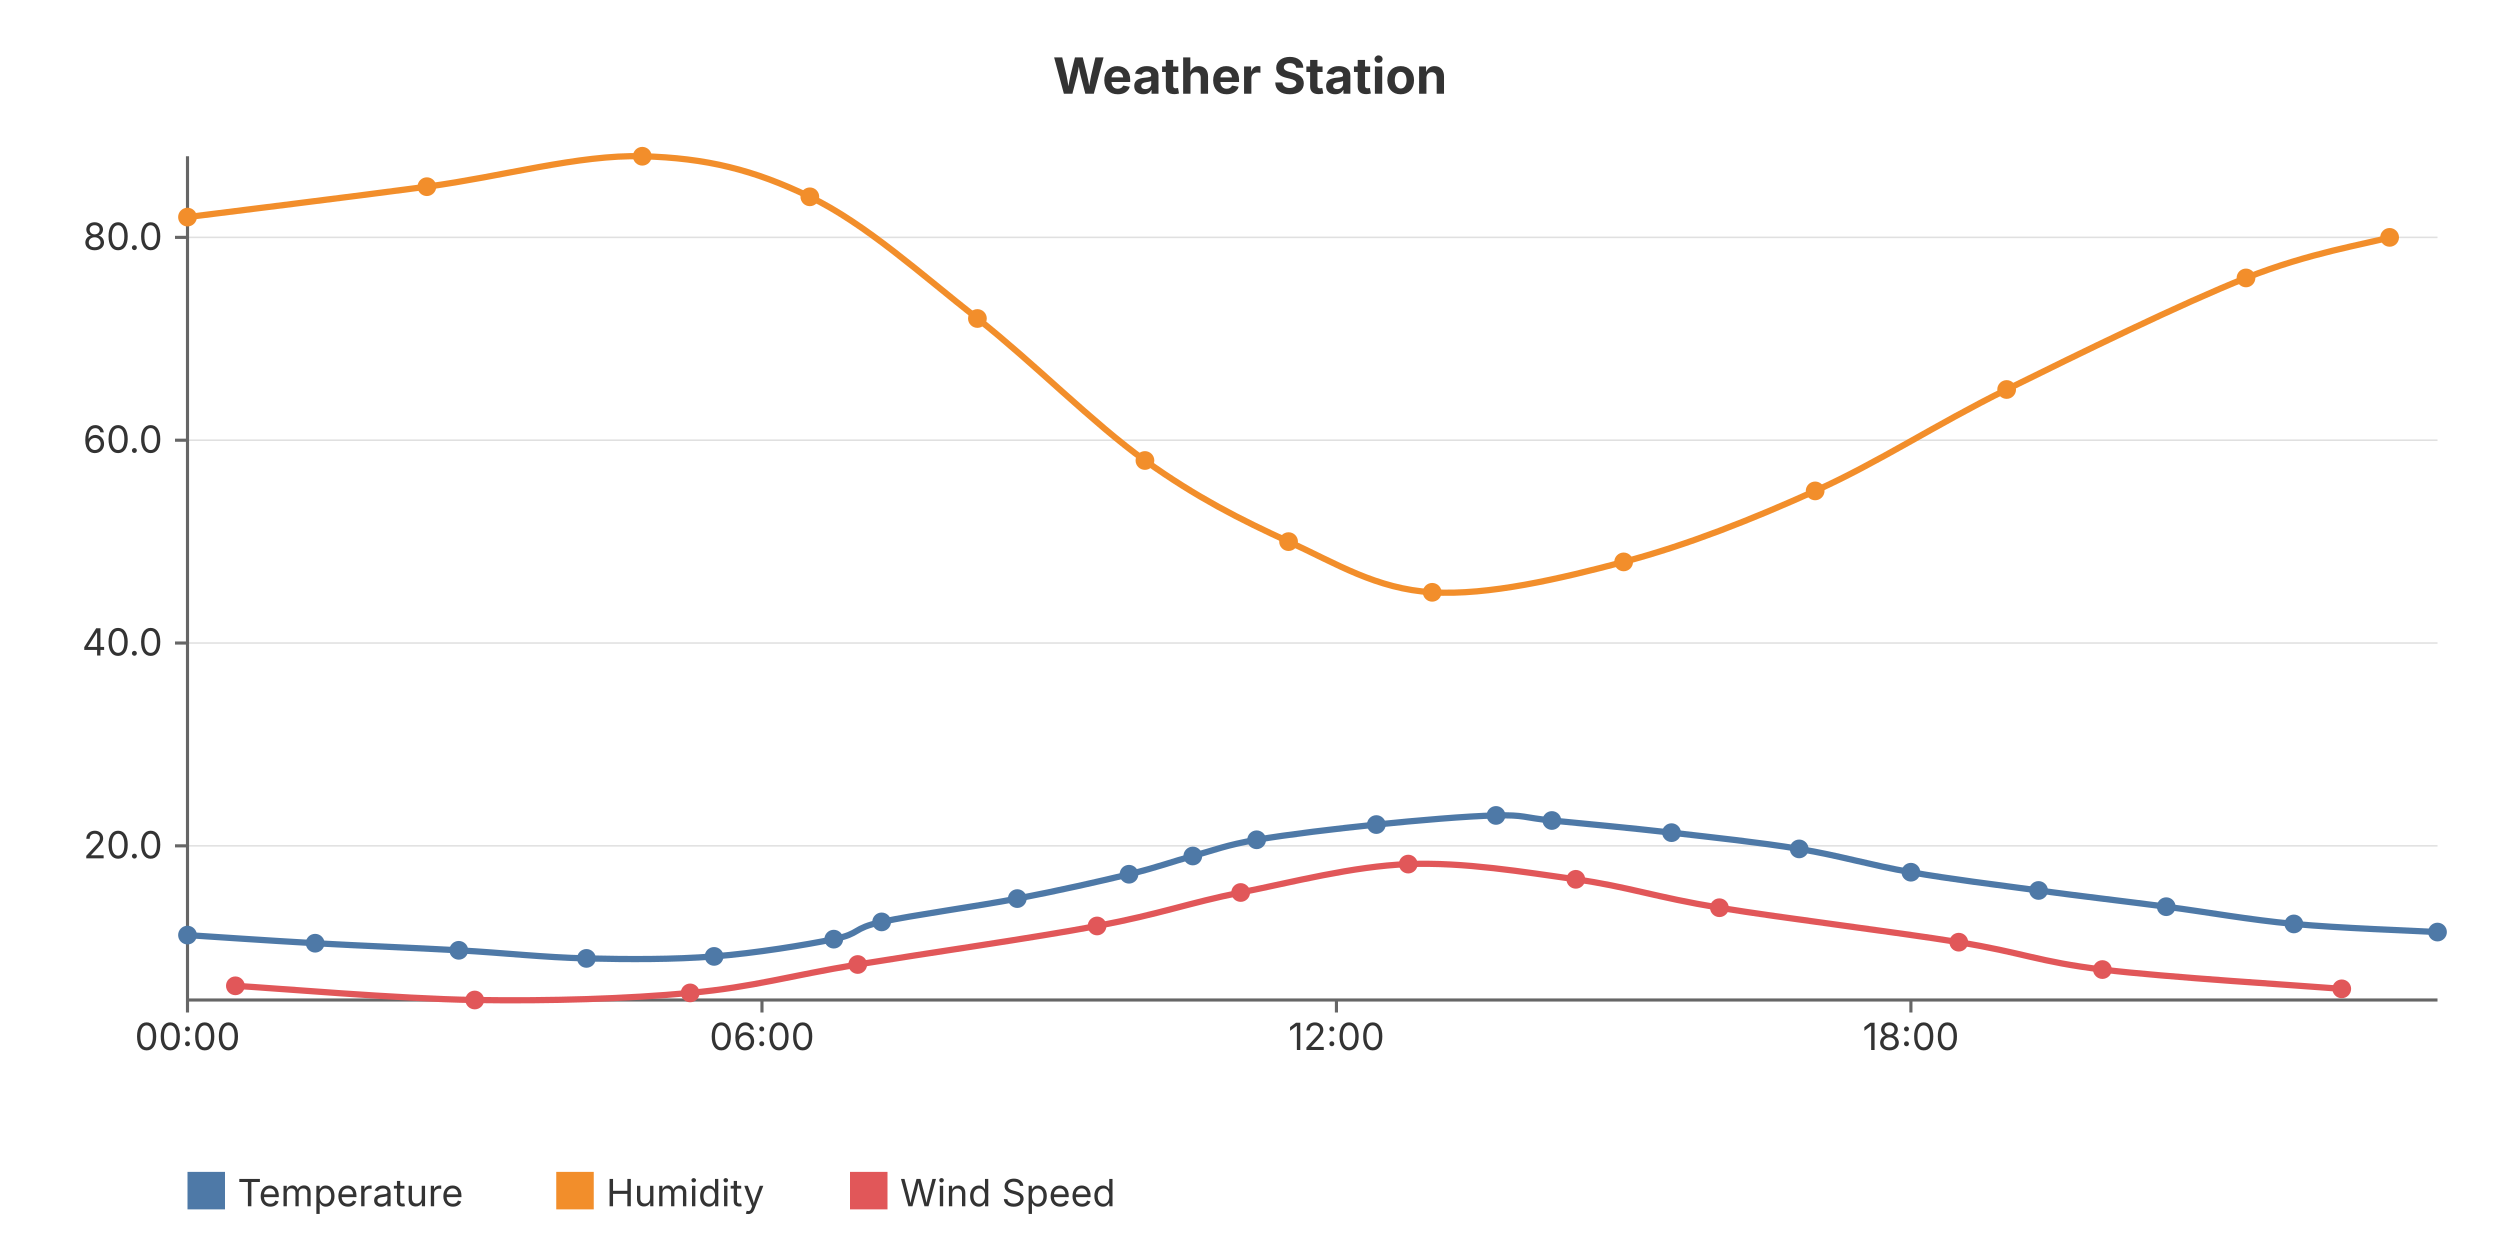
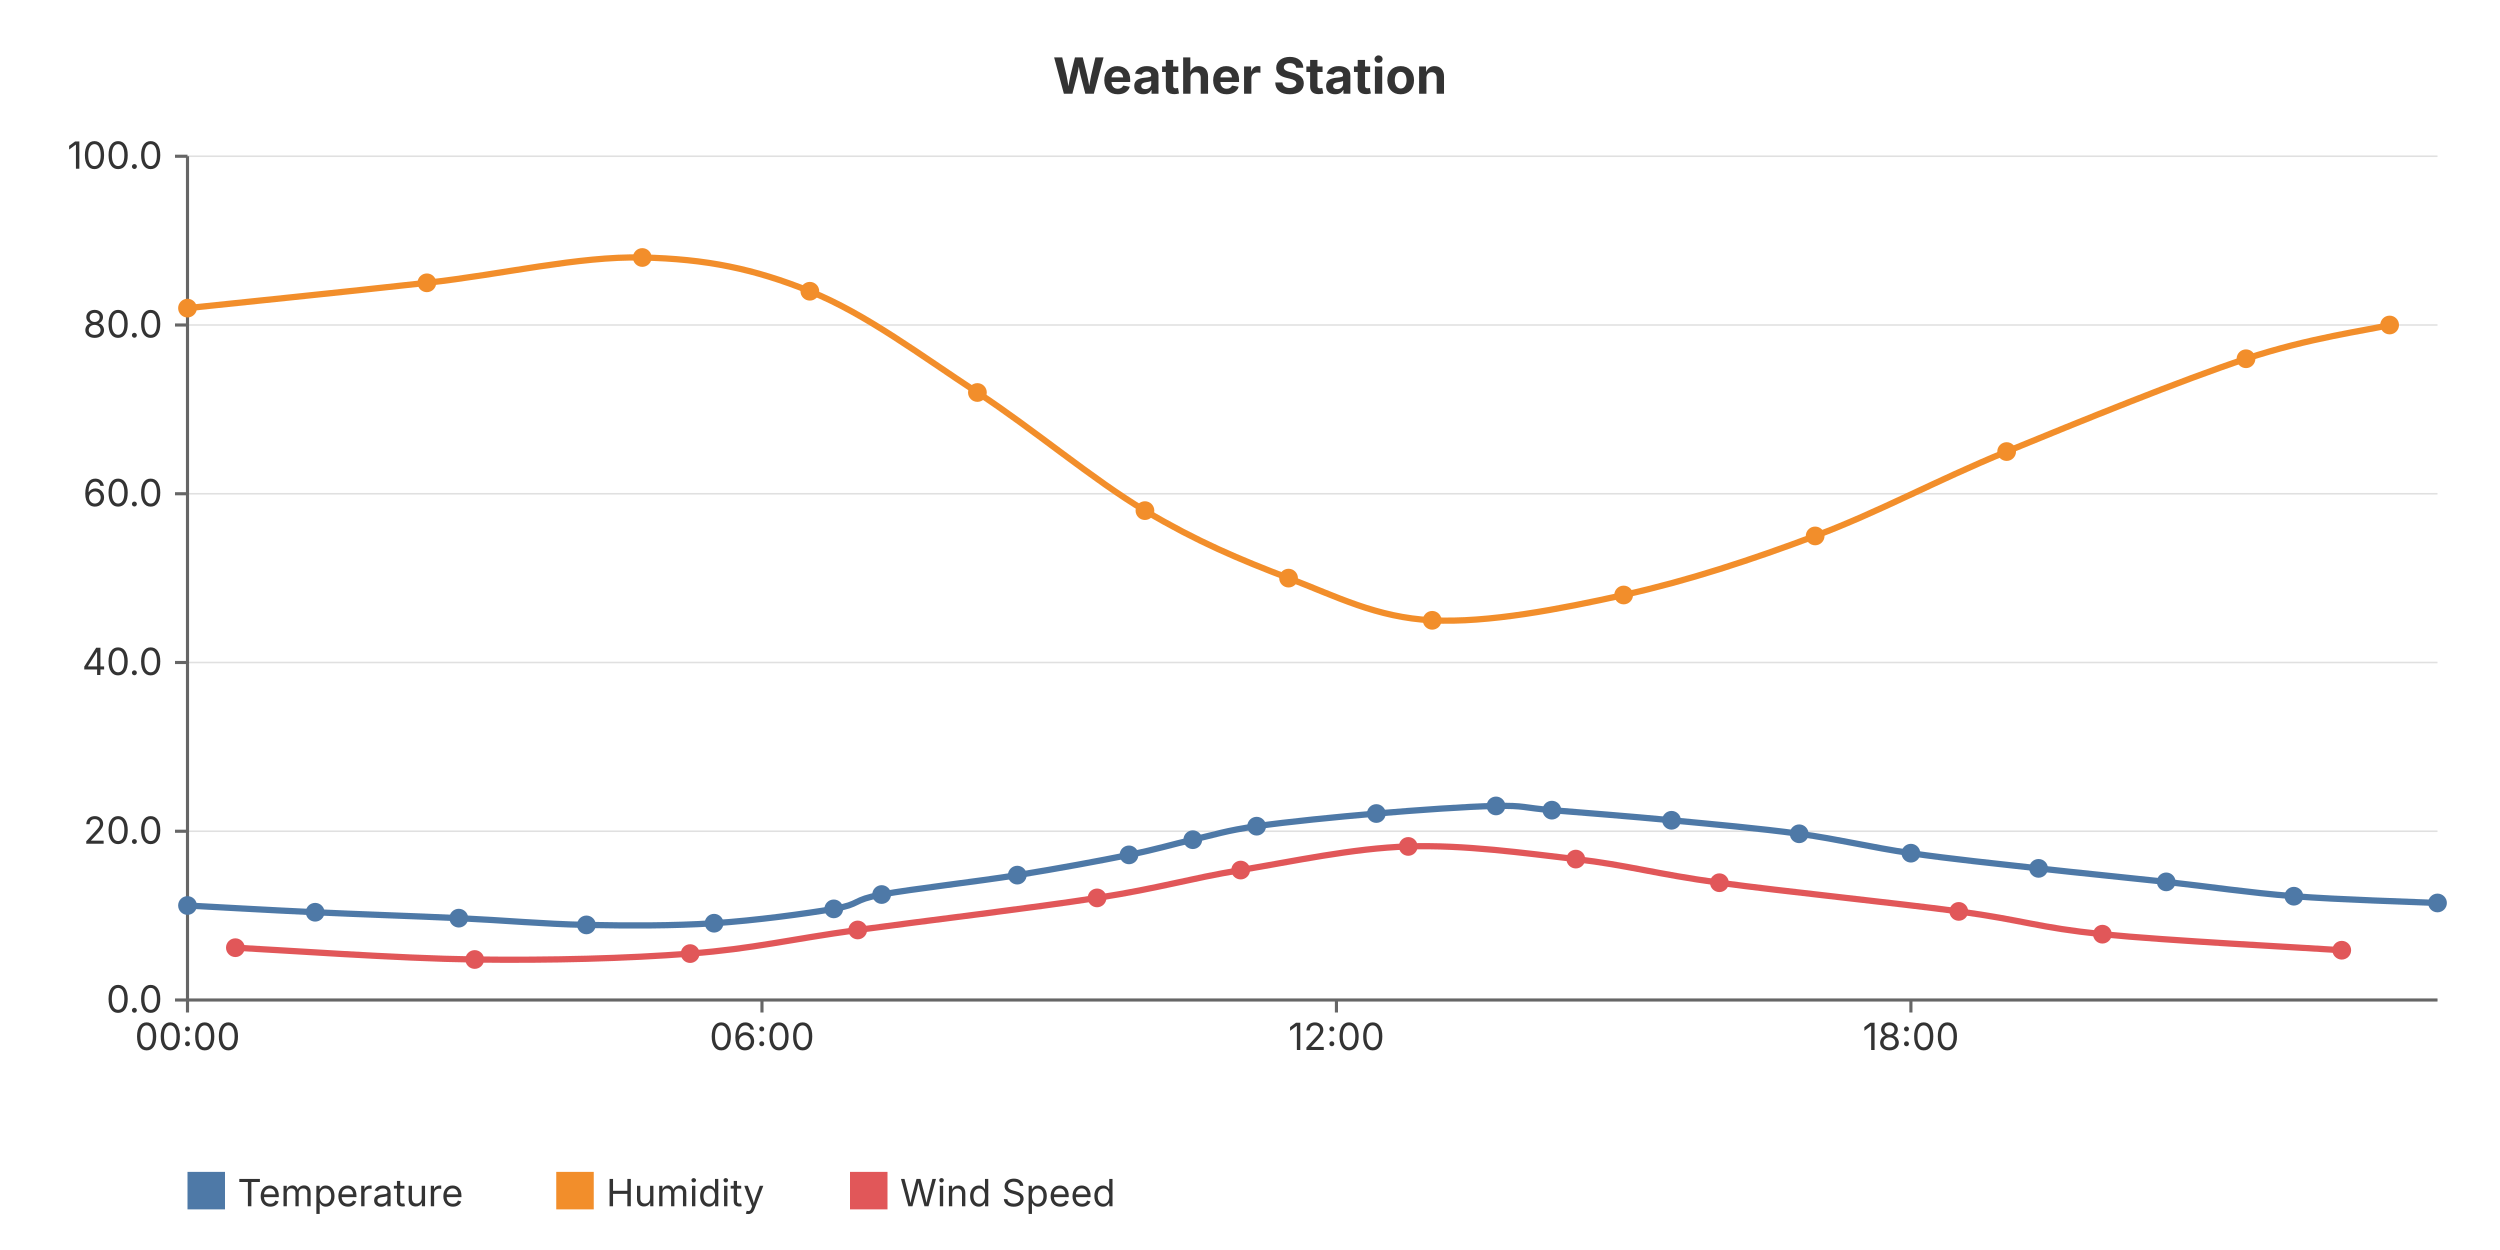
<svg xmlns="http://www.w3.org/2000/svg" viewBox="0 0 800 400" role="img" aria-labelledby="chart-title">
  <style>
    .tooltip { display: none; pointer-events: none; }
    .data-point:hover .tooltip { display: block; }
    .point { transition: r 0.15s; }
    .data-point:hover .point { r: 5; }
    .line { transition: stroke-width 0.2s; }
    .bar { transition: opacity 0.15s; }
    .bar:hover { opacity: 0.8; }
    .slice { transition: opacity 0.15s; }
    .slice:hover { opacity: 0.8; }
  </style>
  <rect x="0.00" y="0.00" width="800.00" height="400.00" fill="#ffffff" />
  <g class="grid">
-     <line x1="60.00" y1="270.67" x2="780.00" y2="270.67" stroke="#e0e0e0" stroke-width="0.5" />
-     <line x1="60.00" y1="205.77" x2="780.00" y2="205.77" stroke="#e0e0e0" stroke-width="0.5" />
-     <line x1="60.00" y1="140.87" x2="780.00" y2="140.87" stroke="#e0e0e0" stroke-width="0.5" />
-     <line x1="60.00" y1="75.96" x2="780.00" y2="75.96" stroke="#e0e0e0" stroke-width="0.5" />
+     <line x1="60.00" y1="320.00" x2="780.00" y2="320.00" stroke="#e0e0e0" stroke-width="0.5" />
+     <line x1="60.00" y1="266.00" x2="780.00" y2="266.00" stroke="#e0e0e0" stroke-width="0.5" />
+     <line x1="60.00" y1="212.00" x2="780.00" y2="212.00" stroke="#e0e0e0" stroke-width="0.5" />
+     <line x1="60.00" y1="158.00" x2="780.00" y2="158.00" stroke="#e0e0e0" stroke-width="0.5" />
+     <line x1="60.00" y1="104.00" x2="780.00" y2="104.00" stroke="#e0e0e0" stroke-width="0.5" />
+     <line x1="60.00" y1="50.00" x2="780.00" y2="50.00" stroke="#e0e0e0" stroke-width="0.5" />
  </g>
  <g class="y-axis">
    <line x1="60.00" y1="50.00" x2="60.00" y2="320.00" stroke="#666666" stroke-width="1" />
-     <line x1="56.00" y1="270.67" x2="60.00" y2="270.67" stroke="#666666" stroke-width="1" />
-     <text x="52.00" y="274.67" text-anchor="end" fill="#333333" font-size="12" font-family="system-ui, -apple-system, sans-serif">20.0</text>
-     <line x1="56.00" y1="205.77" x2="60.00" y2="205.77" stroke="#666666" stroke-width="1" />
-     <text x="52.00" y="209.77" text-anchor="end" fill="#333333" font-size="12" font-family="system-ui, -apple-system, sans-serif">40.0</text>
-     <line x1="56.00" y1="140.87" x2="60.00" y2="140.87" stroke="#666666" stroke-width="1" />
-     <text x="52.00" y="144.87" text-anchor="end" fill="#333333" font-size="12" font-family="system-ui, -apple-system, sans-serif">60.0</text>
-     <line x1="56.00" y1="75.96" x2="60.00" y2="75.96" stroke="#666666" stroke-width="1" />
-     <text x="52.00" y="79.96" text-anchor="end" fill="#333333" font-size="12" font-family="system-ui, -apple-system, sans-serif">80.0</text>
+     <line x1="56.00" y1="320.00" x2="60.00" y2="320.00" stroke="#666666" stroke-width="1" />
+     <text x="52.00" y="324.00" text-anchor="end" fill="#333333" font-size="12" font-family="system-ui, -apple-system, sans-serif">0.0</text>
+     <line x1="56.00" y1="266.00" x2="60.00" y2="266.00" stroke="#666666" stroke-width="1" />
+     <text x="52.00" y="270.00" text-anchor="end" fill="#333333" font-size="12" font-family="system-ui, -apple-system, sans-serif">20.0</text>
+     <line x1="56.00" y1="212.00" x2="60.00" y2="212.00" stroke="#666666" stroke-width="1" />
+     <text x="52.00" y="216.00" text-anchor="end" fill="#333333" font-size="12" font-family="system-ui, -apple-system, sans-serif">40.0</text>
+     <line x1="56.00" y1="158.00" x2="60.00" y2="158.00" stroke="#666666" stroke-width="1" />
+     <text x="52.00" y="162.00" text-anchor="end" fill="#333333" font-size="12" font-family="system-ui, -apple-system, sans-serif">60.0</text>
+     <line x1="56.00" y1="104.00" x2="60.00" y2="104.00" stroke="#666666" stroke-width="1" />
+     <text x="52.00" y="108.00" text-anchor="end" fill="#333333" font-size="12" font-family="system-ui, -apple-system, sans-serif">80.0</text>
+     <line x1="56.00" y1="50.00" x2="60.00" y2="50.00" stroke="#666666" stroke-width="1" />
+     <text x="52.00" y="54.00" text-anchor="end" fill="#333333" font-size="12" font-family="system-ui, -apple-system, sans-serif">100.0</text>
  </g>
  <g class="x-axis">
    <line x1="60.00" y1="320.00" x2="780.00" y2="320.00" stroke="#666666" stroke-width="1" />
    <line x1="60.00" y1="320.00" x2="60.00" y2="324.00" stroke="#666666" stroke-width="1" />
    <text x="60.00" y="336.00" text-anchor="middle" fill="#333333" font-size="12" font-family="system-ui, -apple-system, sans-serif">00:00</text>
    <line x1="243.83" y1="320.00" x2="243.83" y2="324.00" stroke="#666666" stroke-width="1" />
    <text x="243.83" y="336.00" text-anchor="middle" fill="#333333" font-size="12" font-family="system-ui, -apple-system, sans-serif">06:00</text>
    <line x1="427.66" y1="320.00" x2="427.66" y2="324.00" stroke="#666666" stroke-width="1" />
    <text x="427.66" y="336.00" text-anchor="middle" fill="#333333" font-size="12" font-family="system-ui, -apple-system, sans-serif">12:00</text>
    <line x1="611.49" y1="320.00" x2="611.49" y2="324.00" stroke="#666666" stroke-width="1" />
    <text x="611.49" y="336.00" text-anchor="middle" fill="#333333" font-size="12" font-family="system-ui, -apple-system, sans-serif">18:00</text>
  </g>
  <text x="400.00" y="30.00" text-anchor="middle" fill="#333333" font-size="16" font-weight="bold" font-family="system-ui, -apple-system, sans-serif">Weather Station</text>
  <g class="series-0">
-     <path d="M60.00,299.23 C66.81,299.66 86.38,301.02 100.85,301.83 C115.32,302.64 132.34,303.29 146.81,304.10 C161.28,304.91 174.04,306.37 187.66,306.69 C201.28,307.02 215.32,307.07 228.51,306.05 C241.70,305.02 257.87,302.37 266.81,300.53 C275.74,298.69 272.34,297.18 282.13,295.01 C291.91,292.85 312.34,290.09 325.53,287.55 C338.72,285.01 351.91,282.03 361.28,279.76 C370.64,277.49 374.89,275.76 381.70,273.92 C388.51,272.08 392.34,270.40 402.13,268.73 C411.91,267.05 427.66,265.16 440.43,263.86 C453.19,262.56 469.36,261.15 478.72,260.94 C488.09,260.72 487.23,261.64 496.60,262.56 C505.96,263.48 521.70,264.94 534.89,266.45 C548.09,267.97 562.98,269.54 575.74,271.65 C588.51,273.76 598.72,276.89 611.49,279.11 C624.26,281.33 638.72,283.11 652.34,284.95 C665.96,286.79 679.57,288.36 693.19,290.14 C706.81,291.93 719.57,294.31 734.04,295.66 C748.51,297.01 772.34,297.82 780.00,298.26" fill="none" stroke="#4e79a7" stroke-width="2" class="line" />
+     <path d="M60.00,289.76 C66.81,290.12 86.38,291.25 100.85,291.92 C115.32,292.60 132.34,293.13 146.81,293.81 C161.28,294.49 174.04,295.70 187.66,295.97 C201.28,296.24 215.32,296.29 228.51,295.43 C241.70,294.57 257.87,292.37 266.81,290.84 C275.74,289.31 272.34,288.05 282.13,286.25 C291.91,284.45 312.34,282.15 325.53,280.04 C338.72,277.92 351.91,275.45 361.28,273.56 C370.64,271.67 374.89,270.23 381.70,268.70 C388.51,267.17 392.34,265.77 402.13,264.38 C411.91,262.99 427.66,261.41 440.43,260.33 C453.19,259.25 469.36,258.08 478.72,257.90 C488.09,257.72 487.23,258.49 496.60,259.25 C505.96,260.01 521.70,261.23 534.89,262.49 C548.09,263.75 562.98,265.06 575.74,266.81 C588.51,268.56 598.72,271.17 611.49,273.02 C624.26,274.87 638.72,276.35 652.34,277.88 C665.96,279.41 679.57,280.71 693.19,282.20 C706.81,283.69 719.57,285.67 734.04,286.79 C748.51,287.92 772.34,288.59 780.00,288.95" fill="none" stroke="#4e79a7" stroke-width="2" class="line" />
    <g class="data-point" aria-label="11.2°C">
-       <circle cx="60.00" cy="299.23" r="3.0" fill="#4e79a7" class="point" />
-       <g class="tooltip">
-         <rect x="68.00" y="279.23" width="60.00" height="18.00" fill="white" stroke="#ccc" rx="3" />
-         <text x="72.00" y="292.23" fill="#333333" font-size="10" font-family="system-ui, -apple-system, sans-serif">11.2°C</text>
+       <circle cx="60.00" cy="289.76" r="3.0" fill="#4e79a7" class="point" />
+       <g class="tooltip">
+         <rect x="68.00" y="269.76" width="60.00" height="18.00" fill="white" stroke="#ccc" rx="3" />
+         <text x="72.00" y="282.76" fill="#333333" font-size="10" font-family="system-ui, -apple-system, sans-serif">11.2°C</text>
      </g>
    </g>
    <g class="data-point" aria-label="10.4°C">
-       <circle cx="100.85" cy="301.83" r="3.0" fill="#4e79a7" class="point" />
-       <g class="tooltip">
-         <rect x="108.85" y="281.83" width="60.00" height="18.00" fill="white" stroke="#ccc" rx="3" />
-         <text x="112.85" y="294.83" fill="#333333" font-size="10" font-family="system-ui, -apple-system, sans-serif">10.4°C</text>
+       <circle cx="100.85" cy="291.92" r="3.0" fill="#4e79a7" class="point" />
+       <g class="tooltip">
+         <rect x="108.85" y="271.92" width="60.00" height="18.00" fill="white" stroke="#ccc" rx="3" />
+         <text x="112.85" y="284.92" fill="#333333" font-size="10" font-family="system-ui, -apple-system, sans-serif">10.4°C</text>
      </g>
    </g>
    <g class="data-point" aria-label="9.7°C">
-       <circle cx="146.81" cy="304.10" r="3.0" fill="#4e79a7" class="point" />
-       <g class="tooltip">
-         <rect x="154.81" y="284.10" width="60.00" height="18.00" fill="white" stroke="#ccc" rx="3" />
-         <text x="158.81" y="297.10" fill="#333333" font-size="10" font-family="system-ui, -apple-system, sans-serif">9.7°C</text>
+       <circle cx="146.81" cy="293.81" r="3.0" fill="#4e79a7" class="point" />
+       <g class="tooltip">
+         <rect x="154.81" y="273.81" width="60.00" height="18.00" fill="white" stroke="#ccc" rx="3" />
+         <text x="158.81" y="286.81" fill="#333333" font-size="10" font-family="system-ui, -apple-system, sans-serif">9.7°C</text>
      </g>
    </g>
    <g class="data-point" aria-label="8.9°C">
-       <circle cx="187.66" cy="306.69" r="3.0" fill="#4e79a7" class="point" />
-       <g class="tooltip">
-         <rect x="195.66" y="286.69" width="60.00" height="18.00" fill="white" stroke="#ccc" rx="3" />
-         <text x="199.66" y="299.69" fill="#333333" font-size="10" font-family="system-ui, -apple-system, sans-serif">8.9°C</text>
+       <circle cx="187.66" cy="295.97" r="3.0" fill="#4e79a7" class="point" />
+       <g class="tooltip">
+         <rect x="195.66" y="275.97" width="60.00" height="18.00" fill="white" stroke="#ccc" rx="3" />
+         <text x="199.66" y="288.97" fill="#333333" font-size="10" font-family="system-ui, -apple-system, sans-serif">8.9°C</text>
      </g>
    </g>
    <g class="data-point" aria-label="9.1°C">
-       <circle cx="228.51" cy="306.05" r="3.0" fill="#4e79a7" class="point" />
-       <g class="tooltip">
-         <rect x="236.51" y="286.05" width="60.00" height="18.00" fill="white" stroke="#ccc" rx="3" />
-         <text x="240.51" y="299.05" fill="#333333" font-size="10" font-family="system-ui, -apple-system, sans-serif">9.1°C</text>
+       <circle cx="228.51" cy="295.43" r="3.0" fill="#4e79a7" class="point" />
+       <g class="tooltip">
+         <rect x="236.51" y="275.43" width="60.00" height="18.00" fill="white" stroke="#ccc" rx="3" />
+         <text x="240.51" y="288.43" fill="#333333" font-size="10" font-family="system-ui, -apple-system, sans-serif">9.1°C</text>
      </g>
    </g>
    <g class="data-point" aria-label="10.8°C">
-       <circle cx="266.81" cy="300.53" r="3.0" fill="#4e79a7" class="point" />
-       <g class="tooltip">
-         <rect x="274.81" y="280.53" width="60.00" height="18.00" fill="white" stroke="#ccc" rx="3" />
-         <text x="278.81" y="293.53" fill="#333333" font-size="10" font-family="system-ui, -apple-system, sans-serif">10.8°C</text>
+       <circle cx="266.81" cy="290.84" r="3.0" fill="#4e79a7" class="point" />
+       <g class="tooltip">
+         <rect x="274.81" y="270.84" width="60.00" height="18.00" fill="white" stroke="#ccc" rx="3" />
+         <text x="278.81" y="283.84" fill="#333333" font-size="10" font-family="system-ui, -apple-system, sans-serif">10.8°C</text>
      </g>
    </g>
    <g class="data-point" aria-label="12.5°C">
-       <circle cx="282.13" cy="295.01" r="3.0" fill="#4e79a7" class="point" />
-       <g class="tooltip">
-         <rect x="290.13" y="275.01" width="60.00" height="18.00" fill="white" stroke="#ccc" rx="3" />
-         <text x="294.13" y="288.01" fill="#333333" font-size="10" font-family="system-ui, -apple-system, sans-serif">12.5°C</text>
+       <circle cx="282.13" cy="286.25" r="3.0" fill="#4e79a7" class="point" />
+       <g class="tooltip">
+         <rect x="290.13" y="266.25" width="60.00" height="18.00" fill="white" stroke="#ccc" rx="3" />
+         <text x="294.13" y="279.25" fill="#333333" font-size="10" font-family="system-ui, -apple-system, sans-serif">12.5°C</text>
      </g>
    </g>
    <g class="data-point" aria-label="14.8°C">
-       <circle cx="325.53" cy="287.55" r="3.0" fill="#4e79a7" class="point" />
-       <g class="tooltip">
-         <rect x="333.53" y="267.55" width="60.00" height="18.00" fill="white" stroke="#ccc" rx="3" />
-         <text x="337.53" y="280.55" fill="#333333" font-size="10" font-family="system-ui, -apple-system, sans-serif">14.8°C</text>
+       <circle cx="325.53" cy="280.04" r="3.0" fill="#4e79a7" class="point" />
+       <g class="tooltip">
+         <rect x="333.53" y="260.04" width="60.00" height="18.00" fill="white" stroke="#ccc" rx="3" />
+         <text x="337.53" y="273.04" fill="#333333" font-size="10" font-family="system-ui, -apple-system, sans-serif">14.8°C</text>
      </g>
    </g>
    <g class="data-point" aria-label="17.2°C">
-       <circle cx="361.28" cy="279.76" r="3.0" fill="#4e79a7" class="point" />
-       <g class="tooltip">
-         <rect x="369.28" y="259.76" width="60.00" height="18.00" fill="white" stroke="#ccc" rx="3" />
-         <text x="373.28" y="272.76" fill="#333333" font-size="10" font-family="system-ui, -apple-system, sans-serif">17.2°C</text>
+       <circle cx="361.28" cy="273.56" r="3.0" fill="#4e79a7" class="point" />
+       <g class="tooltip">
+         <rect x="369.28" y="253.56" width="60.00" height="18.00" fill="white" stroke="#ccc" rx="3" />
+         <text x="373.28" y="266.56" fill="#333333" font-size="10" font-family="system-ui, -apple-system, sans-serif">17.2°C</text>
      </g>
    </g>
    <g class="data-point" aria-label="19.0°C">
-       <circle cx="381.70" cy="273.92" r="3.0" fill="#4e79a7" class="point" />
-       <g class="tooltip">
-         <rect x="389.70" y="253.92" width="60.00" height="18.00" fill="white" stroke="#ccc" rx="3" />
-         <text x="393.70" y="266.92" fill="#333333" font-size="10" font-family="system-ui, -apple-system, sans-serif">19.0°C</text>
+       <circle cx="381.70" cy="268.70" r="3.0" fill="#4e79a7" class="point" />
+       <g class="tooltip">
+         <rect x="389.70" y="248.70" width="60.00" height="18.00" fill="white" stroke="#ccc" rx="3" />
+         <text x="393.70" y="261.70" fill="#333333" font-size="10" font-family="system-ui, -apple-system, sans-serif">19.0°C</text>
      </g>
    </g>
    <g class="data-point" aria-label="20.6°C">
-       <circle cx="402.13" cy="268.73" r="3.0" fill="#4e79a7" class="point" />
-       <g class="tooltip">
-         <rect x="410.13" y="248.73" width="60.00" height="18.00" fill="white" stroke="#ccc" rx="3" />
-         <text x="414.13" y="261.73" fill="#333333" font-size="10" font-family="system-ui, -apple-system, sans-serif">20.6°C</text>
+       <circle cx="402.13" cy="264.38" r="3.0" fill="#4e79a7" class="point" />
+       <g class="tooltip">
+         <rect x="410.13" y="244.38" width="60.00" height="18.00" fill="white" stroke="#ccc" rx="3" />
+         <text x="414.13" y="257.38" fill="#333333" font-size="10" font-family="system-ui, -apple-system, sans-serif">20.6°C</text>
      </g>
    </g>
    <g class="data-point" aria-label="22.1°C">
-       <circle cx="440.43" cy="263.86" r="3.0" fill="#4e79a7" class="point" />
-       <g class="tooltip">
-         <rect x="448.43" y="243.86" width="60.00" height="18.00" fill="white" stroke="#ccc" rx="3" />
-         <text x="452.43" y="256.86" fill="#333333" font-size="10" font-family="system-ui, -apple-system, sans-serif">22.1°C</text>
+       <circle cx="440.43" cy="260.33" r="3.0" fill="#4e79a7" class="point" />
+       <g class="tooltip">
+         <rect x="448.43" y="240.33" width="60.00" height="18.00" fill="white" stroke="#ccc" rx="3" />
+         <text x="452.43" y="253.33" fill="#333333" font-size="10" font-family="system-ui, -apple-system, sans-serif">22.1°C</text>
      </g>
    </g>
    <g class="data-point" aria-label="23.0°C">
-       <circle cx="478.72" cy="260.94" r="3.0" fill="#4e79a7" class="point" />
-       <g class="tooltip">
-         <rect x="486.72" y="240.94" width="60.00" height="18.00" fill="white" stroke="#ccc" rx="3" />
-         <text x="490.72" y="253.94" fill="#333333" font-size="10" font-family="system-ui, -apple-system, sans-serif">23.0°C</text>
+       <circle cx="478.72" cy="257.90" r="3.0" fill="#4e79a7" class="point" />
+       <g class="tooltip">
+         <rect x="486.72" y="237.90" width="60.00" height="18.00" fill="white" stroke="#ccc" rx="3" />
+         <text x="490.72" y="250.90" fill="#333333" font-size="10" font-family="system-ui, -apple-system, sans-serif">23.0°C</text>
      </g>
    </g>
    <g class="data-point" aria-label="22.5°C">
-       <circle cx="496.60" cy="262.56" r="3.0" fill="#4e79a7" class="point" />
-       <g class="tooltip">
-         <rect x="504.60" y="242.56" width="60.00" height="18.00" fill="white" stroke="#ccc" rx="3" />
-         <text x="508.60" y="255.56" fill="#333333" font-size="10" font-family="system-ui, -apple-system, sans-serif">22.5°C</text>
+       <circle cx="496.60" cy="259.25" r="3.0" fill="#4e79a7" class="point" />
+       <g class="tooltip">
+         <rect x="504.60" y="239.25" width="60.00" height="18.00" fill="white" stroke="#ccc" rx="3" />
+         <text x="508.60" y="252.25" fill="#333333" font-size="10" font-family="system-ui, -apple-system, sans-serif">22.5°C</text>
      </g>
    </g>
    <g class="data-point" aria-label="21.3°C">
-       <circle cx="534.89" cy="266.45" r="3.0" fill="#4e79a7" class="point" />
-       <g class="tooltip">
-         <rect x="542.89" y="246.45" width="60.00" height="18.00" fill="white" stroke="#ccc" rx="3" />
-         <text x="546.89" y="259.45" fill="#333333" font-size="10" font-family="system-ui, -apple-system, sans-serif">21.3°C</text>
+       <circle cx="534.89" cy="262.49" r="3.0" fill="#4e79a7" class="point" />
+       <g class="tooltip">
+         <rect x="542.89" y="242.49" width="60.00" height="18.00" fill="white" stroke="#ccc" rx="3" />
+         <text x="546.89" y="255.49" fill="#333333" font-size="10" font-family="system-ui, -apple-system, sans-serif">21.3°C</text>
      </g>
    </g>
    <g class="data-point" aria-label="19.7°C">
-       <circle cx="575.74" cy="271.65" r="3.0" fill="#4e79a7" class="point" />
-       <g class="tooltip">
-         <rect x="583.74" y="251.65" width="60.00" height="18.00" fill="white" stroke="#ccc" rx="3" />
-         <text x="587.74" y="264.65" fill="#333333" font-size="10" font-family="system-ui, -apple-system, sans-serif">19.7°C</text>
+       <circle cx="575.74" cy="266.81" r="3.0" fill="#4e79a7" class="point" />
+       <g class="tooltip">
+         <rect x="583.74" y="246.81" width="60.00" height="18.00" fill="white" stroke="#ccc" rx="3" />
+         <text x="587.74" y="259.81" fill="#333333" font-size="10" font-family="system-ui, -apple-system, sans-serif">19.7°C</text>
      </g>
    </g>
    <g class="data-point" aria-label="17.4°C">
-       <circle cx="611.49" cy="279.11" r="3.0" fill="#4e79a7" class="point" />
-       <g class="tooltip">
-         <rect x="619.49" y="259.11" width="60.00" height="18.00" fill="white" stroke="#ccc" rx="3" />
-         <text x="623.49" y="272.11" fill="#333333" font-size="10" font-family="system-ui, -apple-system, sans-serif">17.4°C</text>
+       <circle cx="611.49" cy="273.02" r="3.0" fill="#4e79a7" class="point" />
+       <g class="tooltip">
+         <rect x="619.49" y="253.02" width="60.00" height="18.00" fill="white" stroke="#ccc" rx="3" />
+         <text x="623.49" y="266.02" fill="#333333" font-size="10" font-family="system-ui, -apple-system, sans-serif">17.4°C</text>
      </g>
    </g>
    <g class="data-point" aria-label="15.6°C">
-       <circle cx="652.34" cy="284.95" r="3.0" fill="#4e79a7" class="point" />
-       <g class="tooltip">
-         <rect x="660.34" y="264.95" width="60.00" height="18.00" fill="white" stroke="#ccc" rx="3" />
-         <text x="664.34" y="277.95" fill="#333333" font-size="10" font-family="system-ui, -apple-system, sans-serif">15.6°C</text>
+       <circle cx="652.34" cy="277.88" r="3.0" fill="#4e79a7" class="point" />
+       <g class="tooltip">
+         <rect x="660.34" y="257.88" width="60.00" height="18.00" fill="white" stroke="#ccc" rx="3" />
+         <text x="664.34" y="270.88" fill="#333333" font-size="10" font-family="system-ui, -apple-system, sans-serif">15.6°C</text>
      </g>
    </g>
    <g class="data-point" aria-label="14.0°C">
-       <circle cx="693.19" cy="290.14" r="3.0" fill="#4e79a7" class="point" />
-       <g class="tooltip">
-         <rect x="701.19" y="270.14" width="60.00" height="18.00" fill="white" stroke="#ccc" rx="3" />
-         <text x="705.19" y="283.14" fill="#333333" font-size="10" font-family="system-ui, -apple-system, sans-serif">14.0°C</text>
+       <circle cx="693.19" cy="282.20" r="3.0" fill="#4e79a7" class="point" />
+       <g class="tooltip">
+         <rect x="701.19" y="262.20" width="60.00" height="18.00" fill="white" stroke="#ccc" rx="3" />
+         <text x="705.19" y="275.20" fill="#333333" font-size="10" font-family="system-ui, -apple-system, sans-serif">14.0°C</text>
      </g>
    </g>
    <g class="data-point" aria-label="12.3°C">
-       <circle cx="734.04" cy="295.66" r="3.0" fill="#4e79a7" class="point" />
-       <g class="tooltip">
-         <rect x="742.04" y="275.66" width="60.00" height="18.00" fill="white" stroke="#ccc" rx="3" />
-         <text x="746.04" y="288.66" fill="#333333" font-size="10" font-family="system-ui, -apple-system, sans-serif">12.3°C</text>
+       <circle cx="734.04" cy="286.79" r="3.0" fill="#4e79a7" class="point" />
+       <g class="tooltip">
+         <rect x="742.04" y="266.79" width="60.00" height="18.00" fill="white" stroke="#ccc" rx="3" />
+         <text x="746.04" y="279.79" fill="#333333" font-size="10" font-family="system-ui, -apple-system, sans-serif">12.3°C</text>
      </g>
    </g>
    <g class="data-point" aria-label="11.5°C">
-       <circle cx="780.00" cy="298.26" r="3.0" fill="#4e79a7" class="point" />
-       <g class="tooltip">
-         <rect x="788.00" y="278.26" width="60.00" height="18.00" fill="white" stroke="#ccc" rx="3" />
-         <text x="792.00" y="291.26" fill="#333333" font-size="10" font-family="system-ui, -apple-system, sans-serif">11.5°C</text>
+       <circle cx="780.00" cy="288.95" r="3.0" fill="#4e79a7" class="point" />
+       <g class="tooltip">
+         <rect x="788.00" y="268.95" width="60.00" height="18.00" fill="white" stroke="#ccc" rx="3" />
+         <text x="792.00" y="281.95" fill="#333333" font-size="10" font-family="system-ui, -apple-system, sans-serif">11.5°C</text>
      </g>
    </g>
  </g>
  <g class="series-1">
-     <path d="M60.00,69.47 C72.77,67.85 112.34,62.98 136.60,59.74 C160.85,56.49 185.11,49.46 205.53,50.00 C225.96,50.54 241.28,54.33 259.15,62.98 C277.02,71.63 294.89,87.86 312.77,101.92 C330.64,115.99 349.79,135.46 366.38,147.36 C382.98,159.25 397.02,166.29 412.34,173.32 C427.66,180.35 440.43,188.46 458.30,189.54 C476.17,190.62 499.15,185.22 519.57,179.81 C540.00,174.40 560.43,166.29 580.85,157.09 C601.28,147.90 619.15,136.00 642.13,124.64 C665.11,113.28 698.30,97.06 718.72,88.94 C739.15,80.83 757.02,78.12 764.68,75.96" fill="none" stroke="#f28e2b" stroke-width="2" class="line" />
+     <path d="M60.00,98.60 C72.77,97.25 112.34,93.20 136.60,90.50 C160.85,87.80 185.11,81.95 205.53,82.40 C225.96,82.85 241.28,86.00 259.15,93.20 C277.02,100.40 294.89,113.90 312.77,125.60 C330.64,137.30 349.79,153.50 366.38,163.40 C382.98,173.30 397.02,179.15 412.34,185.00 C427.66,190.85 440.43,197.60 458.30,198.50 C476.17,199.40 499.15,194.90 519.57,190.40 C540.00,185.90 560.43,179.15 580.85,171.50 C601.28,163.85 619.15,153.95 642.13,144.50 C665.11,135.05 698.30,121.55 718.72,114.80 C739.15,108.05 757.02,105.80 764.68,104.00" fill="none" stroke="#f28e2b" stroke-width="2" class="line" />
    <g class="data-point" aria-label="82%">
-       <circle cx="60.00" cy="69.47" r="3.0" fill="#f28e2b" class="point" />
-       <g class="tooltip">
-         <rect x="68.00" y="49.47" width="60.00" height="18.00" fill="white" stroke="#ccc" rx="3" />
-         <text x="72.00" y="62.47" fill="#333333" font-size="10" font-family="system-ui, -apple-system, sans-serif">82%</text>
+       <circle cx="60.00" cy="98.60" r="3.0" fill="#f28e2b" class="point" />
+       <g class="tooltip">
+         <rect x="68.00" y="78.60" width="60.00" height="18.00" fill="white" stroke="#ccc" rx="3" />
+         <text x="72.00" y="91.60" fill="#333333" font-size="10" font-family="system-ui, -apple-system, sans-serif">82%</text>
      </g>
    </g>
    <g class="data-point" aria-label="85%">
-       <circle cx="136.60" cy="59.74" r="3.0" fill="#f28e2b" class="point" />
-       <g class="tooltip">
-         <rect x="144.60" y="39.74" width="60.00" height="18.00" fill="white" stroke="#ccc" rx="3" />
-         <text x="148.60" y="52.74" fill="#333333" font-size="10" font-family="system-ui, -apple-system, sans-serif">85%</text>
+       <circle cx="136.60" cy="90.50" r="3.0" fill="#f28e2b" class="point" />
+       <g class="tooltip">
+         <rect x="144.60" y="70.50" width="60.00" height="18.00" fill="white" stroke="#ccc" rx="3" />
+         <text x="148.60" y="83.50" fill="#333333" font-size="10" font-family="system-ui, -apple-system, sans-serif">85%</text>
      </g>
    </g>
    <g class="data-point" aria-label="88%">
-       <circle cx="205.53" cy="50.00" r="3.0" fill="#f28e2b" class="point" />
-       <g class="tooltip">
-         <rect x="213.53" y="30.00" width="60.00" height="18.00" fill="white" stroke="#ccc" rx="3" />
-         <text x="217.53" y="43.00" fill="#333333" font-size="10" font-family="system-ui, -apple-system, sans-serif">88%</text>
+       <circle cx="205.53" cy="82.40" r="3.0" fill="#f28e2b" class="point" />
+       <g class="tooltip">
+         <rect x="213.53" y="62.40" width="60.00" height="18.00" fill="white" stroke="#ccc" rx="3" />
+         <text x="217.53" y="75.40" fill="#333333" font-size="10" font-family="system-ui, -apple-system, sans-serif">88%</text>
      </g>
    </g>
    <g class="data-point" aria-label="84%">
-       <circle cx="259.15" cy="62.98" r="3.0" fill="#f28e2b" class="point" />
-       <g class="tooltip">
-         <rect x="267.15" y="42.98" width="60.00" height="18.00" fill="white" stroke="#ccc" rx="3" />
-         <text x="271.15" y="55.98" fill="#333333" font-size="10" font-family="system-ui, -apple-system, sans-serif">84%</text>
+       <circle cx="259.15" cy="93.20" r="3.0" fill="#f28e2b" class="point" />
+       <g class="tooltip">
+         <rect x="267.15" y="73.20" width="60.00" height="18.00" fill="white" stroke="#ccc" rx="3" />
+         <text x="271.15" y="86.20" fill="#333333" font-size="10" font-family="system-ui, -apple-system, sans-serif">84%</text>
      </g>
    </g>
    <g class="data-point" aria-label="72%">
-       <circle cx="312.77" cy="101.92" r="3.0" fill="#f28e2b" class="point" />
-       <g class="tooltip">
-         <rect x="320.77" y="81.92" width="60.00" height="18.00" fill="white" stroke="#ccc" rx="3" />
-         <text x="324.77" y="94.92" fill="#333333" font-size="10" font-family="system-ui, -apple-system, sans-serif">72%</text>
+       <circle cx="312.77" cy="125.60" r="3.0" fill="#f28e2b" class="point" />
+       <g class="tooltip">
+         <rect x="320.77" y="105.60" width="60.00" height="18.00" fill="white" stroke="#ccc" rx="3" />
+         <text x="324.77" y="118.60" fill="#333333" font-size="10" font-family="system-ui, -apple-system, sans-serif">72%</text>
      </g>
    </g>
    <g class="data-point" aria-label="58%">
-       <circle cx="366.38" cy="147.36" r="3.0" fill="#f28e2b" class="point" />
-       <g class="tooltip">
-         <rect x="374.38" y="127.36" width="60.00" height="18.00" fill="white" stroke="#ccc" rx="3" />
-         <text x="378.38" y="140.36" fill="#333333" font-size="10" font-family="system-ui, -apple-system, sans-serif">58%</text>
+       <circle cx="366.38" cy="163.40" r="3.0" fill="#f28e2b" class="point" />
+       <g class="tooltip">
+         <rect x="374.38" y="143.40" width="60.00" height="18.00" fill="white" stroke="#ccc" rx="3" />
+         <text x="378.38" y="156.40" fill="#333333" font-size="10" font-family="system-ui, -apple-system, sans-serif">58%</text>
      </g>
    </g>
    <g class="data-point" aria-label="50%">
-       <circle cx="412.34" cy="173.32" r="3.0" fill="#f28e2b" class="point" />
-       <g class="tooltip">
-         <rect x="420.34" y="153.32" width="60.00" height="18.00" fill="white" stroke="#ccc" rx="3" />
-         <text x="424.34" y="166.32" fill="#333333" font-size="10" font-family="system-ui, -apple-system, sans-serif">50%</text>
+       <circle cx="412.34" cy="185.00" r="3.0" fill="#f28e2b" class="point" />
+       <g class="tooltip">
+         <rect x="420.34" y="165.00" width="60.00" height="18.00" fill="white" stroke="#ccc" rx="3" />
+         <text x="424.34" y="178.00" fill="#333333" font-size="10" font-family="system-ui, -apple-system, sans-serif">50%</text>
      </g>
    </g>
    <g class="data-point" aria-label="45%">
-       <circle cx="458.30" cy="189.54" r="3.0" fill="#f28e2b" class="point" />
-       <g class="tooltip">
-         <rect x="466.30" y="169.54" width="60.00" height="18.00" fill="white" stroke="#ccc" rx="3" />
-         <text x="470.30" y="182.54" fill="#333333" font-size="10" font-family="system-ui, -apple-system, sans-serif">45%</text>
+       <circle cx="458.30" cy="198.50" r="3.0" fill="#f28e2b" class="point" />
+       <g class="tooltip">
+         <rect x="466.30" y="178.50" width="60.00" height="18.00" fill="white" stroke="#ccc" rx="3" />
+         <text x="470.30" y="191.50" fill="#333333" font-size="10" font-family="system-ui, -apple-system, sans-serif">45%</text>
      </g>
    </g>
    <g class="data-point" aria-label="48%">
-       <circle cx="519.57" cy="179.81" r="3.0" fill="#f28e2b" class="point" />
-       <g class="tooltip">
-         <rect x="527.57" y="159.81" width="60.00" height="18.00" fill="white" stroke="#ccc" rx="3" />
-         <text x="531.57" y="172.81" fill="#333333" font-size="10" font-family="system-ui, -apple-system, sans-serif">48%</text>
+       <circle cx="519.57" cy="190.40" r="3.0" fill="#f28e2b" class="point" />
+       <g class="tooltip">
+         <rect x="527.57" y="170.40" width="60.00" height="18.00" fill="white" stroke="#ccc" rx="3" />
+         <text x="531.57" y="183.40" fill="#333333" font-size="10" font-family="system-ui, -apple-system, sans-serif">48%</text>
      </g>
    </g>
    <g class="data-point" aria-label="55%">
-       <circle cx="580.85" cy="157.09" r="3.0" fill="#f28e2b" class="point" />
-       <g class="tooltip">
-         <rect x="588.85" y="137.09" width="60.00" height="18.00" fill="white" stroke="#ccc" rx="3" />
-         <text x="592.85" y="150.09" fill="#333333" font-size="10" font-family="system-ui, -apple-system, sans-serif">55%</text>
+       <circle cx="580.85" cy="171.50" r="3.0" fill="#f28e2b" class="point" />
+       <g class="tooltip">
+         <rect x="588.85" y="151.50" width="60.00" height="18.00" fill="white" stroke="#ccc" rx="3" />
+         <text x="592.85" y="164.50" fill="#333333" font-size="10" font-family="system-ui, -apple-system, sans-serif">55%</text>
      </g>
    </g>
    <g class="data-point" aria-label="65%">
-       <circle cx="642.13" cy="124.64" r="3.0" fill="#f28e2b" class="point" />
-       <g class="tooltip">
-         <rect x="650.13" y="104.64" width="60.00" height="18.00" fill="white" stroke="#ccc" rx="3" />
-         <text x="654.13" y="117.64" fill="#333333" font-size="10" font-family="system-ui, -apple-system, sans-serif">65%</text>
+       <circle cx="642.13" cy="144.50" r="3.0" fill="#f28e2b" class="point" />
+       <g class="tooltip">
+         <rect x="650.13" y="124.50" width="60.00" height="18.00" fill="white" stroke="#ccc" rx="3" />
+         <text x="654.13" y="137.50" fill="#333333" font-size="10" font-family="system-ui, -apple-system, sans-serif">65%</text>
      </g>
    </g>
    <g class="data-point" aria-label="76%">
-       <circle cx="718.72" cy="88.94" r="3.0" fill="#f28e2b" class="point" />
-       <g class="tooltip">
-         <rect x="726.72" y="68.94" width="60.00" height="18.00" fill="white" stroke="#ccc" rx="3" />
-         <text x="730.72" y="81.94" fill="#333333" font-size="10" font-family="system-ui, -apple-system, sans-serif">76%</text>
+       <circle cx="718.72" cy="114.80" r="3.0" fill="#f28e2b" class="point" />
+       <g class="tooltip">
+         <rect x="726.72" y="94.80" width="60.00" height="18.00" fill="white" stroke="#ccc" rx="3" />
+         <text x="730.72" y="107.80" fill="#333333" font-size="10" font-family="system-ui, -apple-system, sans-serif">76%</text>
      </g>
    </g>
    <g class="data-point" aria-label="80%">
-       <circle cx="764.68" cy="75.96" r="3.0" fill="#f28e2b" class="point" />
-       <g class="tooltip">
-         <rect x="772.68" y="55.96" width="60.00" height="18.00" fill="white" stroke="#ccc" rx="3" />
-         <text x="776.68" y="68.96" fill="#333333" font-size="10" font-family="system-ui, -apple-system, sans-serif">80%</text>
+       <circle cx="764.68" cy="104.00" r="3.0" fill="#f28e2b" class="point" />
+       <g class="tooltip">
+         <rect x="772.68" y="84.00" width="60.00" height="18.00" fill="white" stroke="#ccc" rx="3" />
+         <text x="776.68" y="97.00" fill="#333333" font-size="10" font-family="system-ui, -apple-system, sans-serif">80%</text>
      </g>
    </g>
  </g>
  <g class="series-2">
-     <path d="M75.32,315.46 C88.09,316.21 127.66,319.62 151.91,320.00 C176.17,320.38 200.43,319.62 220.85,317.73 C241.28,315.84 252.77,312.21 274.47,308.64 C296.17,305.07 330.64,300.15 351.06,296.31 C371.49,292.47 380.43,288.90 397.02,285.60 C413.62,282.30 432.77,277.22 450.64,276.51 C468.51,275.81 487.66,279.06 504.26,281.38 C520.85,283.71 529.79,287.12 550.21,290.47 C570.64,293.82 606.38,298.20 626.81,301.50 C647.23,304.80 652.34,307.78 672.77,310.26 C693.19,312.75 736.60,315.40 749.36,316.43" fill="none" stroke="#e15759" stroke-width="2" class="line" />
+     <path d="M75.32,303.26 C88.09,303.89 127.66,306.73 151.91,307.04 C176.17,307.36 200.43,306.72 220.85,305.15 C241.28,303.57 252.77,300.56 274.47,297.59 C296.17,294.62 330.64,290.52 351.06,287.33 C371.49,284.13 380.43,281.17 397.02,278.42 C413.62,275.68 432.77,271.44 450.64,270.86 C468.51,270.28 487.66,272.98 504.26,274.91 C520.85,276.85 529.79,279.68 550.21,282.47 C570.64,285.26 606.38,288.90 626.81,291.65 C647.23,294.39 652.34,296.87 672.77,298.94 C693.19,301.01 736.60,303.21 749.36,304.07" fill="none" stroke="#e15759" stroke-width="2" class="line" />
    <g class="data-point" aria-label="6.2 km/h">
-       <circle cx="75.32" cy="315.46" r="3.0" fill="#e15759" class="point" />
-       <g class="tooltip">
-         <rect x="83.32" y="295.46" width="60.00" height="18.00" fill="white" stroke="#ccc" rx="3" />
-         <text x="87.32" y="308.46" fill="#333333" font-size="10" font-family="system-ui, -apple-system, sans-serif">6.2 km/h</text>
+       <circle cx="75.32" cy="303.26" r="3.0" fill="#e15759" class="point" />
+       <g class="tooltip">
+         <rect x="83.32" y="283.26" width="60.00" height="18.00" fill="white" stroke="#ccc" rx="3" />
+         <text x="87.32" y="296.26" fill="#333333" font-size="10" font-family="system-ui, -apple-system, sans-serif">6.2 km/h</text>
      </g>
    </g>
    <g class="data-point" aria-label="4.8 km/h">
-       <circle cx="151.91" cy="320.00" r="3.0" fill="#e15759" class="point" />
-       <g class="tooltip">
-         <rect x="159.91" y="300.00" width="60.00" height="18.00" fill="white" stroke="#ccc" rx="3" />
-         <text x="163.91" y="313.00" fill="#333333" font-size="10" font-family="system-ui, -apple-system, sans-serif">4.8 km/h</text>
+       <circle cx="151.91" cy="307.04" r="3.0" fill="#e15759" class="point" />
+       <g class="tooltip">
+         <rect x="159.91" y="287.04" width="60.00" height="18.00" fill="white" stroke="#ccc" rx="3" />
+         <text x="163.91" y="300.04" fill="#333333" font-size="10" font-family="system-ui, -apple-system, sans-serif">4.8 km/h</text>
      </g>
    </g>
    <g class="data-point" aria-label="5.5 km/h">
-       <circle cx="220.85" cy="317.73" r="3.0" fill="#e15759" class="point" />
-       <g class="tooltip">
-         <rect x="228.85" y="297.73" width="60.00" height="18.00" fill="white" stroke="#ccc" rx="3" />
-         <text x="232.85" y="310.73" fill="#333333" font-size="10" font-family="system-ui, -apple-system, sans-serif">5.5 km/h</text>
+       <circle cx="220.85" cy="305.15" r="3.0" fill="#e15759" class="point" />
+       <g class="tooltip">
+         <rect x="228.85" y="285.15" width="60.00" height="18.00" fill="white" stroke="#ccc" rx="3" />
+         <text x="232.85" y="298.15" fill="#333333" font-size="10" font-family="system-ui, -apple-system, sans-serif">5.5 km/h</text>
      </g>
    </g>
    <g class="data-point" aria-label="8.3 km/h">
-       <circle cx="274.47" cy="308.64" r="3.0" fill="#e15759" class="point" />
-       <g class="tooltip">
-         <rect x="282.47" y="288.64" width="60.00" height="18.00" fill="white" stroke="#ccc" rx="3" />
-         <text x="286.47" y="301.64" fill="#333333" font-size="10" font-family="system-ui, -apple-system, sans-serif">8.3 km/h</text>
+       <circle cx="274.47" cy="297.59" r="3.0" fill="#e15759" class="point" />
+       <g class="tooltip">
+         <rect x="282.47" y="277.59" width="60.00" height="18.00" fill="white" stroke="#ccc" rx="3" />
+         <text x="286.47" y="290.59" fill="#333333" font-size="10" font-family="system-ui, -apple-system, sans-serif">8.3 km/h</text>
      </g>
    </g>
    <g class="data-point" aria-label="12.1 km/h">
-       <circle cx="351.06" cy="296.31" r="3.0" fill="#e15759" class="point" />
-       <g class="tooltip">
-         <rect x="359.06" y="276.31" width="60.00" height="18.00" fill="white" stroke="#ccc" rx="3" />
-         <text x="363.06" y="289.31" fill="#333333" font-size="10" font-family="system-ui, -apple-system, sans-serif">12.1 km/h</text>
+       <circle cx="351.06" cy="287.33" r="3.0" fill="#e15759" class="point" />
+       <g class="tooltip">
+         <rect x="359.06" y="267.33" width="60.00" height="18.00" fill="white" stroke="#ccc" rx="3" />
+         <text x="363.06" y="280.33" fill="#333333" font-size="10" font-family="system-ui, -apple-system, sans-serif">12.1 km/h</text>
      </g>
    </g>
    <g class="data-point" aria-label="15.4 km/h">
-       <circle cx="397.02" cy="285.60" r="3.0" fill="#e15759" class="point" />
-       <g class="tooltip">
-         <rect x="405.02" y="265.60" width="60.00" height="18.00" fill="white" stroke="#ccc" rx="3" />
-         <text x="409.02" y="278.60" fill="#333333" font-size="10" font-family="system-ui, -apple-system, sans-serif">15.4 km/h</text>
+       <circle cx="397.02" cy="278.42" r="3.0" fill="#e15759" class="point" />
+       <g class="tooltip">
+         <rect x="405.02" y="258.42" width="60.00" height="18.00" fill="white" stroke="#ccc" rx="3" />
+         <text x="409.02" y="271.42" fill="#333333" font-size="10" font-family="system-ui, -apple-system, sans-serif">15.4 km/h</text>
      </g>
    </g>
    <g class="data-point" aria-label="18.2 km/h">
-       <circle cx="450.64" cy="276.51" r="3.0" fill="#e15759" class="point" />
-       <g class="tooltip">
-         <rect x="458.64" y="256.51" width="60.00" height="18.00" fill="white" stroke="#ccc" rx="3" />
-         <text x="462.64" y="269.51" fill="#333333" font-size="10" font-family="system-ui, -apple-system, sans-serif">18.2 km/h</text>
+       <circle cx="450.64" cy="270.86" r="3.0" fill="#e15759" class="point" />
+       <g class="tooltip">
+         <rect x="458.64" y="250.86" width="60.00" height="18.00" fill="white" stroke="#ccc" rx="3" />
+         <text x="462.64" y="263.86" fill="#333333" font-size="10" font-family="system-ui, -apple-system, sans-serif">18.2 km/h</text>
      </g>
    </g>
    <g class="data-point" aria-label="16.7 km/h">
-       <circle cx="504.26" cy="281.38" r="3.0" fill="#e15759" class="point" />
-       <g class="tooltip">
-         <rect x="512.26" y="261.38" width="60.00" height="18.00" fill="white" stroke="#ccc" rx="3" />
-         <text x="516.26" y="274.38" fill="#333333" font-size="10" font-family="system-ui, -apple-system, sans-serif">16.7 km/h</text>
+       <circle cx="504.26" cy="274.91" r="3.0" fill="#e15759" class="point" />
+       <g class="tooltip">
+         <rect x="512.26" y="254.91" width="60.00" height="18.00" fill="white" stroke="#ccc" rx="3" />
+         <text x="516.26" y="267.91" fill="#333333" font-size="10" font-family="system-ui, -apple-system, sans-serif">16.7 km/h</text>
      </g>
    </g>
    <g class="data-point" aria-label="13.9 km/h">
-       <circle cx="550.21" cy="290.47" r="3.0" fill="#e15759" class="point" />
-       <g class="tooltip">
-         <rect x="558.21" y="270.47" width="60.00" height="18.00" fill="white" stroke="#ccc" rx="3" />
-         <text x="562.21" y="283.47" fill="#333333" font-size="10" font-family="system-ui, -apple-system, sans-serif">13.9 km/h</text>
+       <circle cx="550.21" cy="282.47" r="3.0" fill="#e15759" class="point" />
+       <g class="tooltip">
+         <rect x="558.21" y="262.47" width="60.00" height="18.00" fill="white" stroke="#ccc" rx="3" />
+         <text x="562.21" y="275.47" fill="#333333" font-size="10" font-family="system-ui, -apple-system, sans-serif">13.9 km/h</text>
      </g>
    </g>
    <g class="data-point" aria-label="10.5 km/h">
-       <circle cx="626.81" cy="301.50" r="3.0" fill="#e15759" class="point" />
-       <g class="tooltip">
-         <rect x="634.81" y="281.50" width="60.00" height="18.00" fill="white" stroke="#ccc" rx="3" />
-         <text x="638.81" y="294.50" fill="#333333" font-size="10" font-family="system-ui, -apple-system, sans-serif">10.5 km/h</text>
+       <circle cx="626.81" cy="291.65" r="3.0" fill="#e15759" class="point" />
+       <g class="tooltip">
+         <rect x="634.81" y="271.65" width="60.00" height="18.00" fill="white" stroke="#ccc" rx="3" />
+         <text x="638.81" y="284.65" fill="#333333" font-size="10" font-family="system-ui, -apple-system, sans-serif">10.5 km/h</text>
      </g>
    </g>
    <g class="data-point" aria-label="7.8 km/h">
-       <circle cx="672.77" cy="310.26" r="3.0" fill="#e15759" class="point" />
-       <g class="tooltip">
-         <rect x="680.77" y="290.26" width="60.00" height="18.00" fill="white" stroke="#ccc" rx="3" />
-         <text x="684.77" y="303.26" fill="#333333" font-size="10" font-family="system-ui, -apple-system, sans-serif">7.8 km/h</text>
+       <circle cx="672.77" cy="298.94" r="3.0" fill="#e15759" class="point" />
+       <g class="tooltip">
+         <rect x="680.77" y="278.94" width="60.00" height="18.00" fill="white" stroke="#ccc" rx="3" />
+         <text x="684.77" y="291.94" fill="#333333" font-size="10" font-family="system-ui, -apple-system, sans-serif">7.8 km/h</text>
      </g>
    </g>
    <g class="data-point" aria-label="5.9 km/h">
-       <circle cx="749.36" cy="316.43" r="3.0" fill="#e15759" class="point" />
-       <g class="tooltip">
-         <rect x="757.36" y="296.43" width="60.00" height="18.00" fill="white" stroke="#ccc" rx="3" />
-         <text x="761.36" y="309.43" fill="#333333" font-size="10" font-family="system-ui, -apple-system, sans-serif">5.9 km/h</text>
+       <circle cx="749.36" cy="304.07" r="3.0" fill="#e15759" class="point" />
+       <g class="tooltip">
+         <rect x="757.36" y="284.07" width="60.00" height="18.00" fill="white" stroke="#ccc" rx="3" />
+         <text x="761.36" y="297.07" fill="#333333" font-size="10" font-family="system-ui, -apple-system, sans-serif">5.9 km/h</text>
      </g>
    </g>
  </g>
  <g class="legend">
    <rect x="60.00" y="375.00" width="12.00" height="12.00" fill="#4e79a7" />
    <text x="76.00" y="386.00" fill="#333333" font-size="12" font-family="system-ui, -apple-system, sans-serif">Temperature</text>
    <rect x="178.00" y="375.00" width="12.00" height="12.00" fill="#f28e2b" />
    <text x="194.00" y="386.00" fill="#333333" font-size="12" font-family="system-ui, -apple-system, sans-serif">Humidity</text>
    <rect x="272.00" y="375.00" width="12.00" height="12.00" fill="#e15759" />
    <text x="288.00" y="386.00" fill="#333333" font-size="12" font-family="system-ui, -apple-system, sans-serif">Wind Speed</text>
  </g>
</svg>
